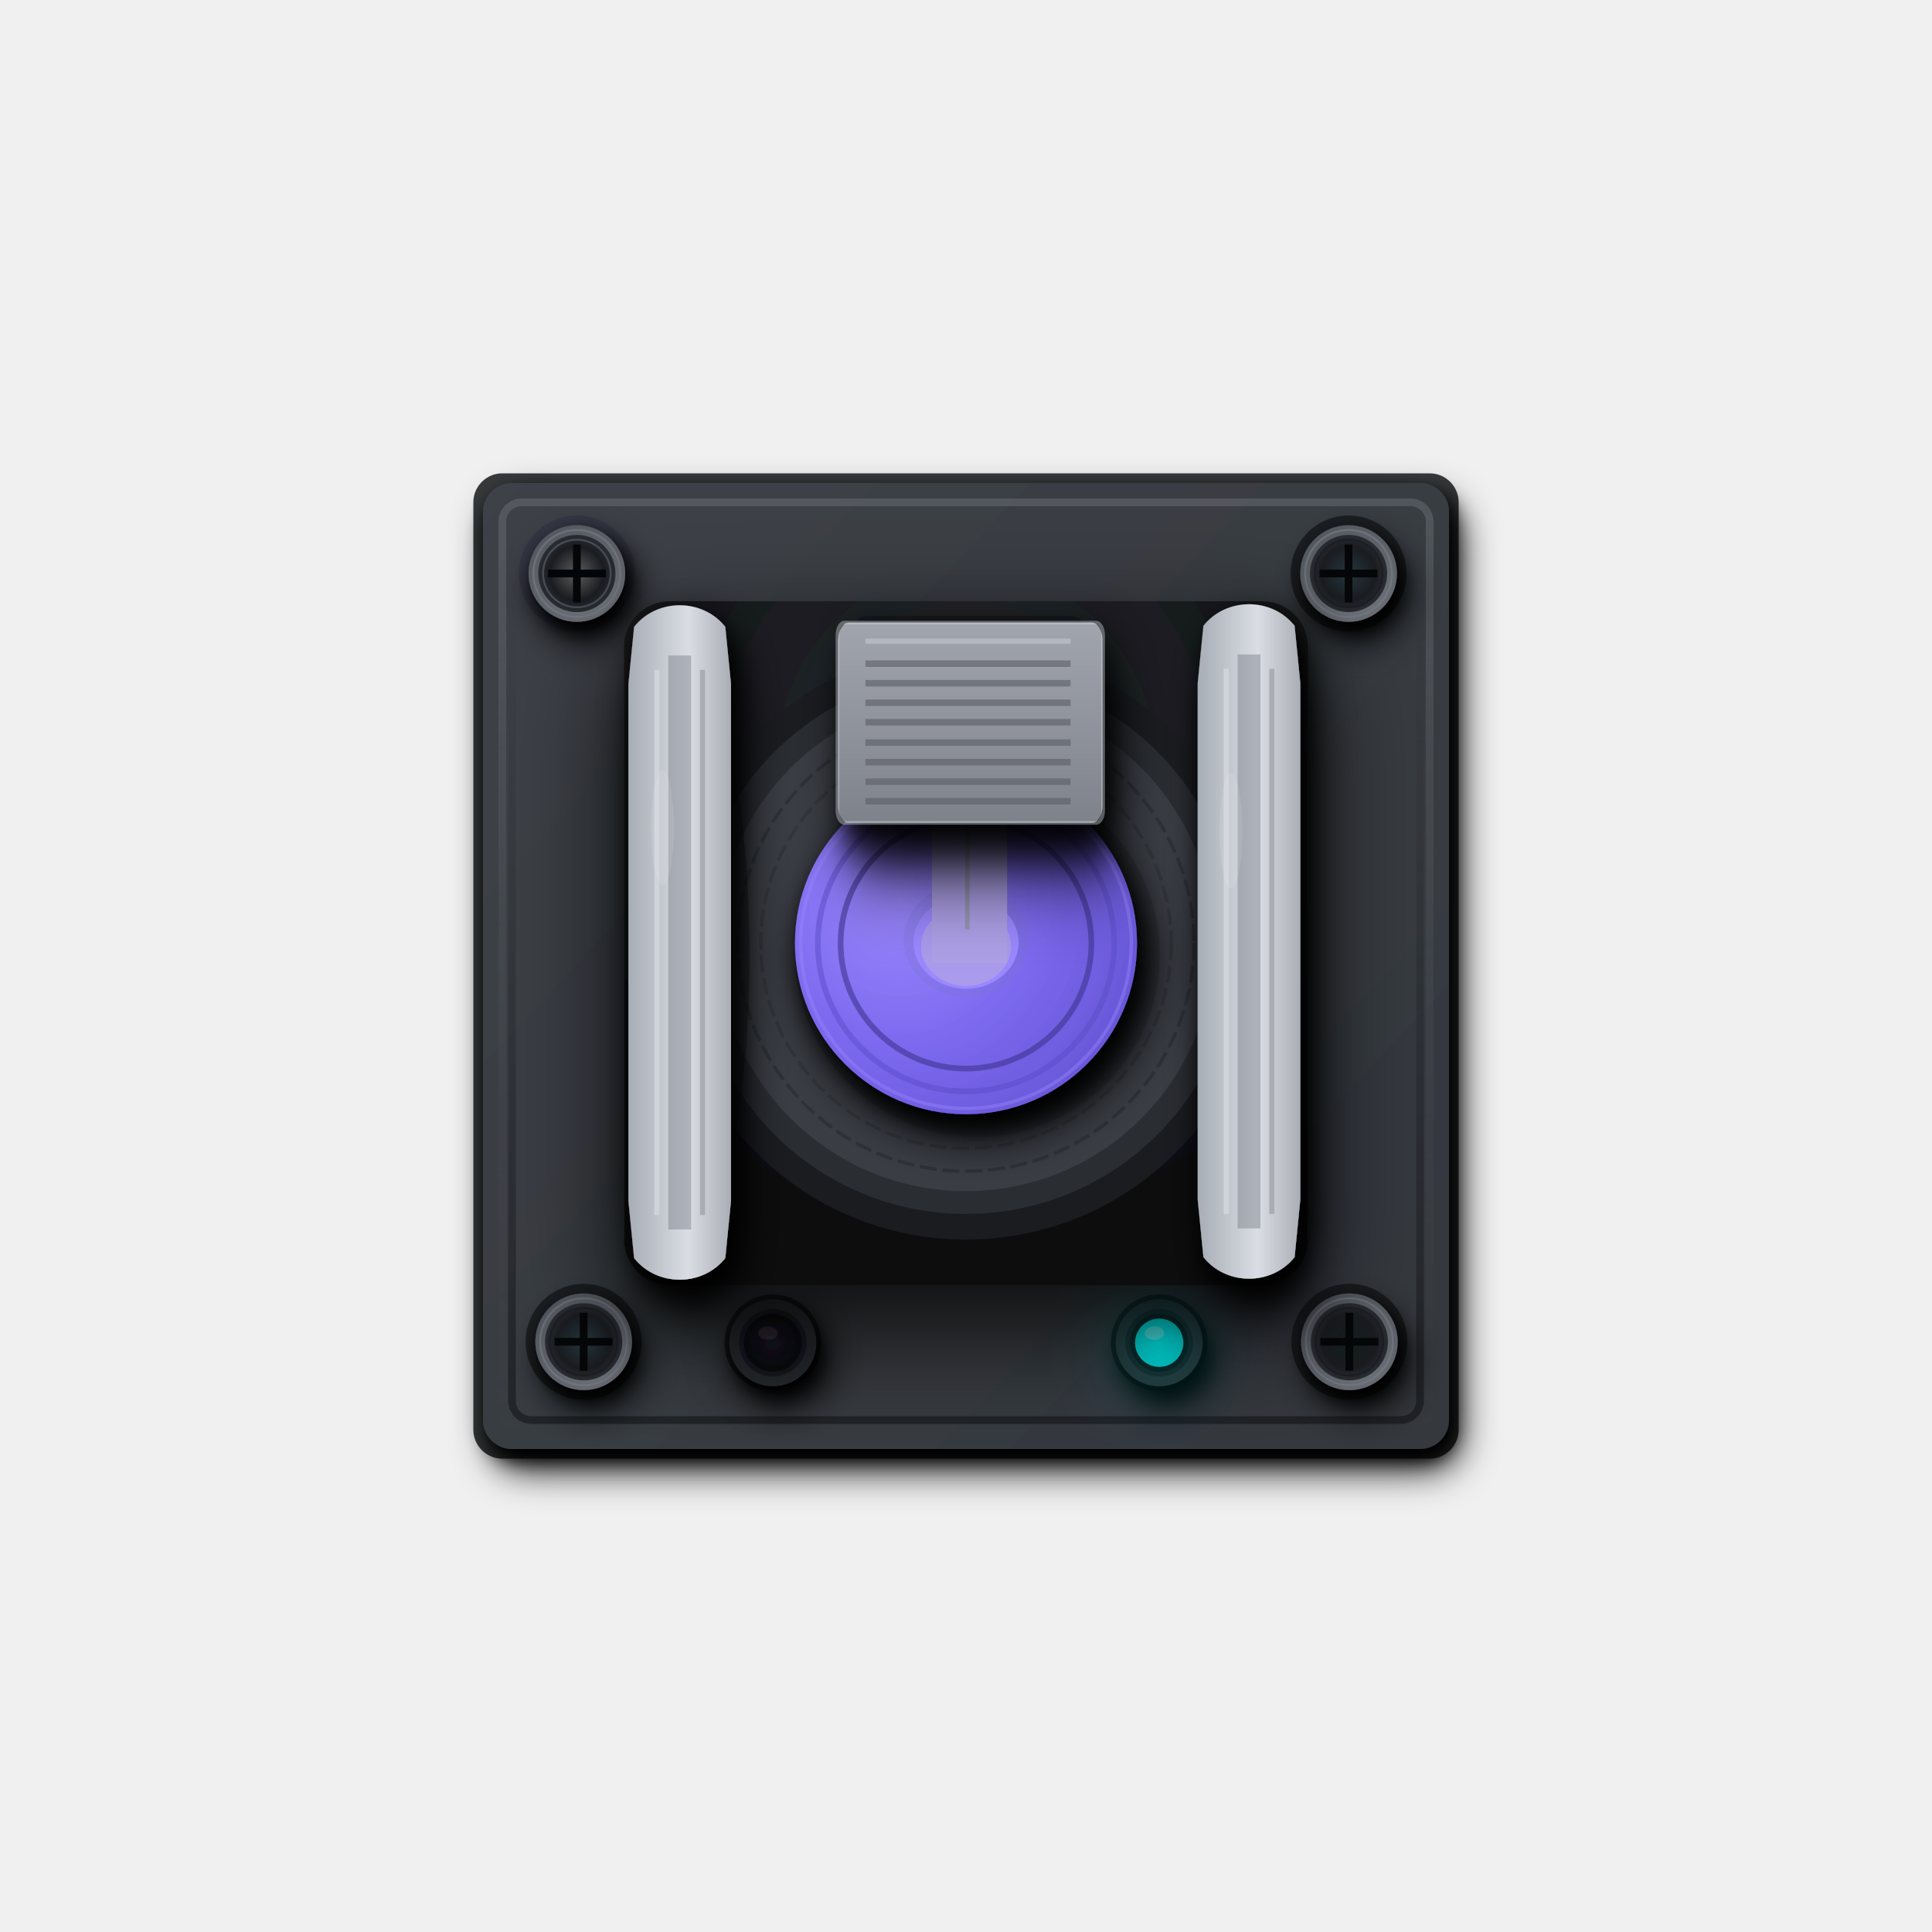
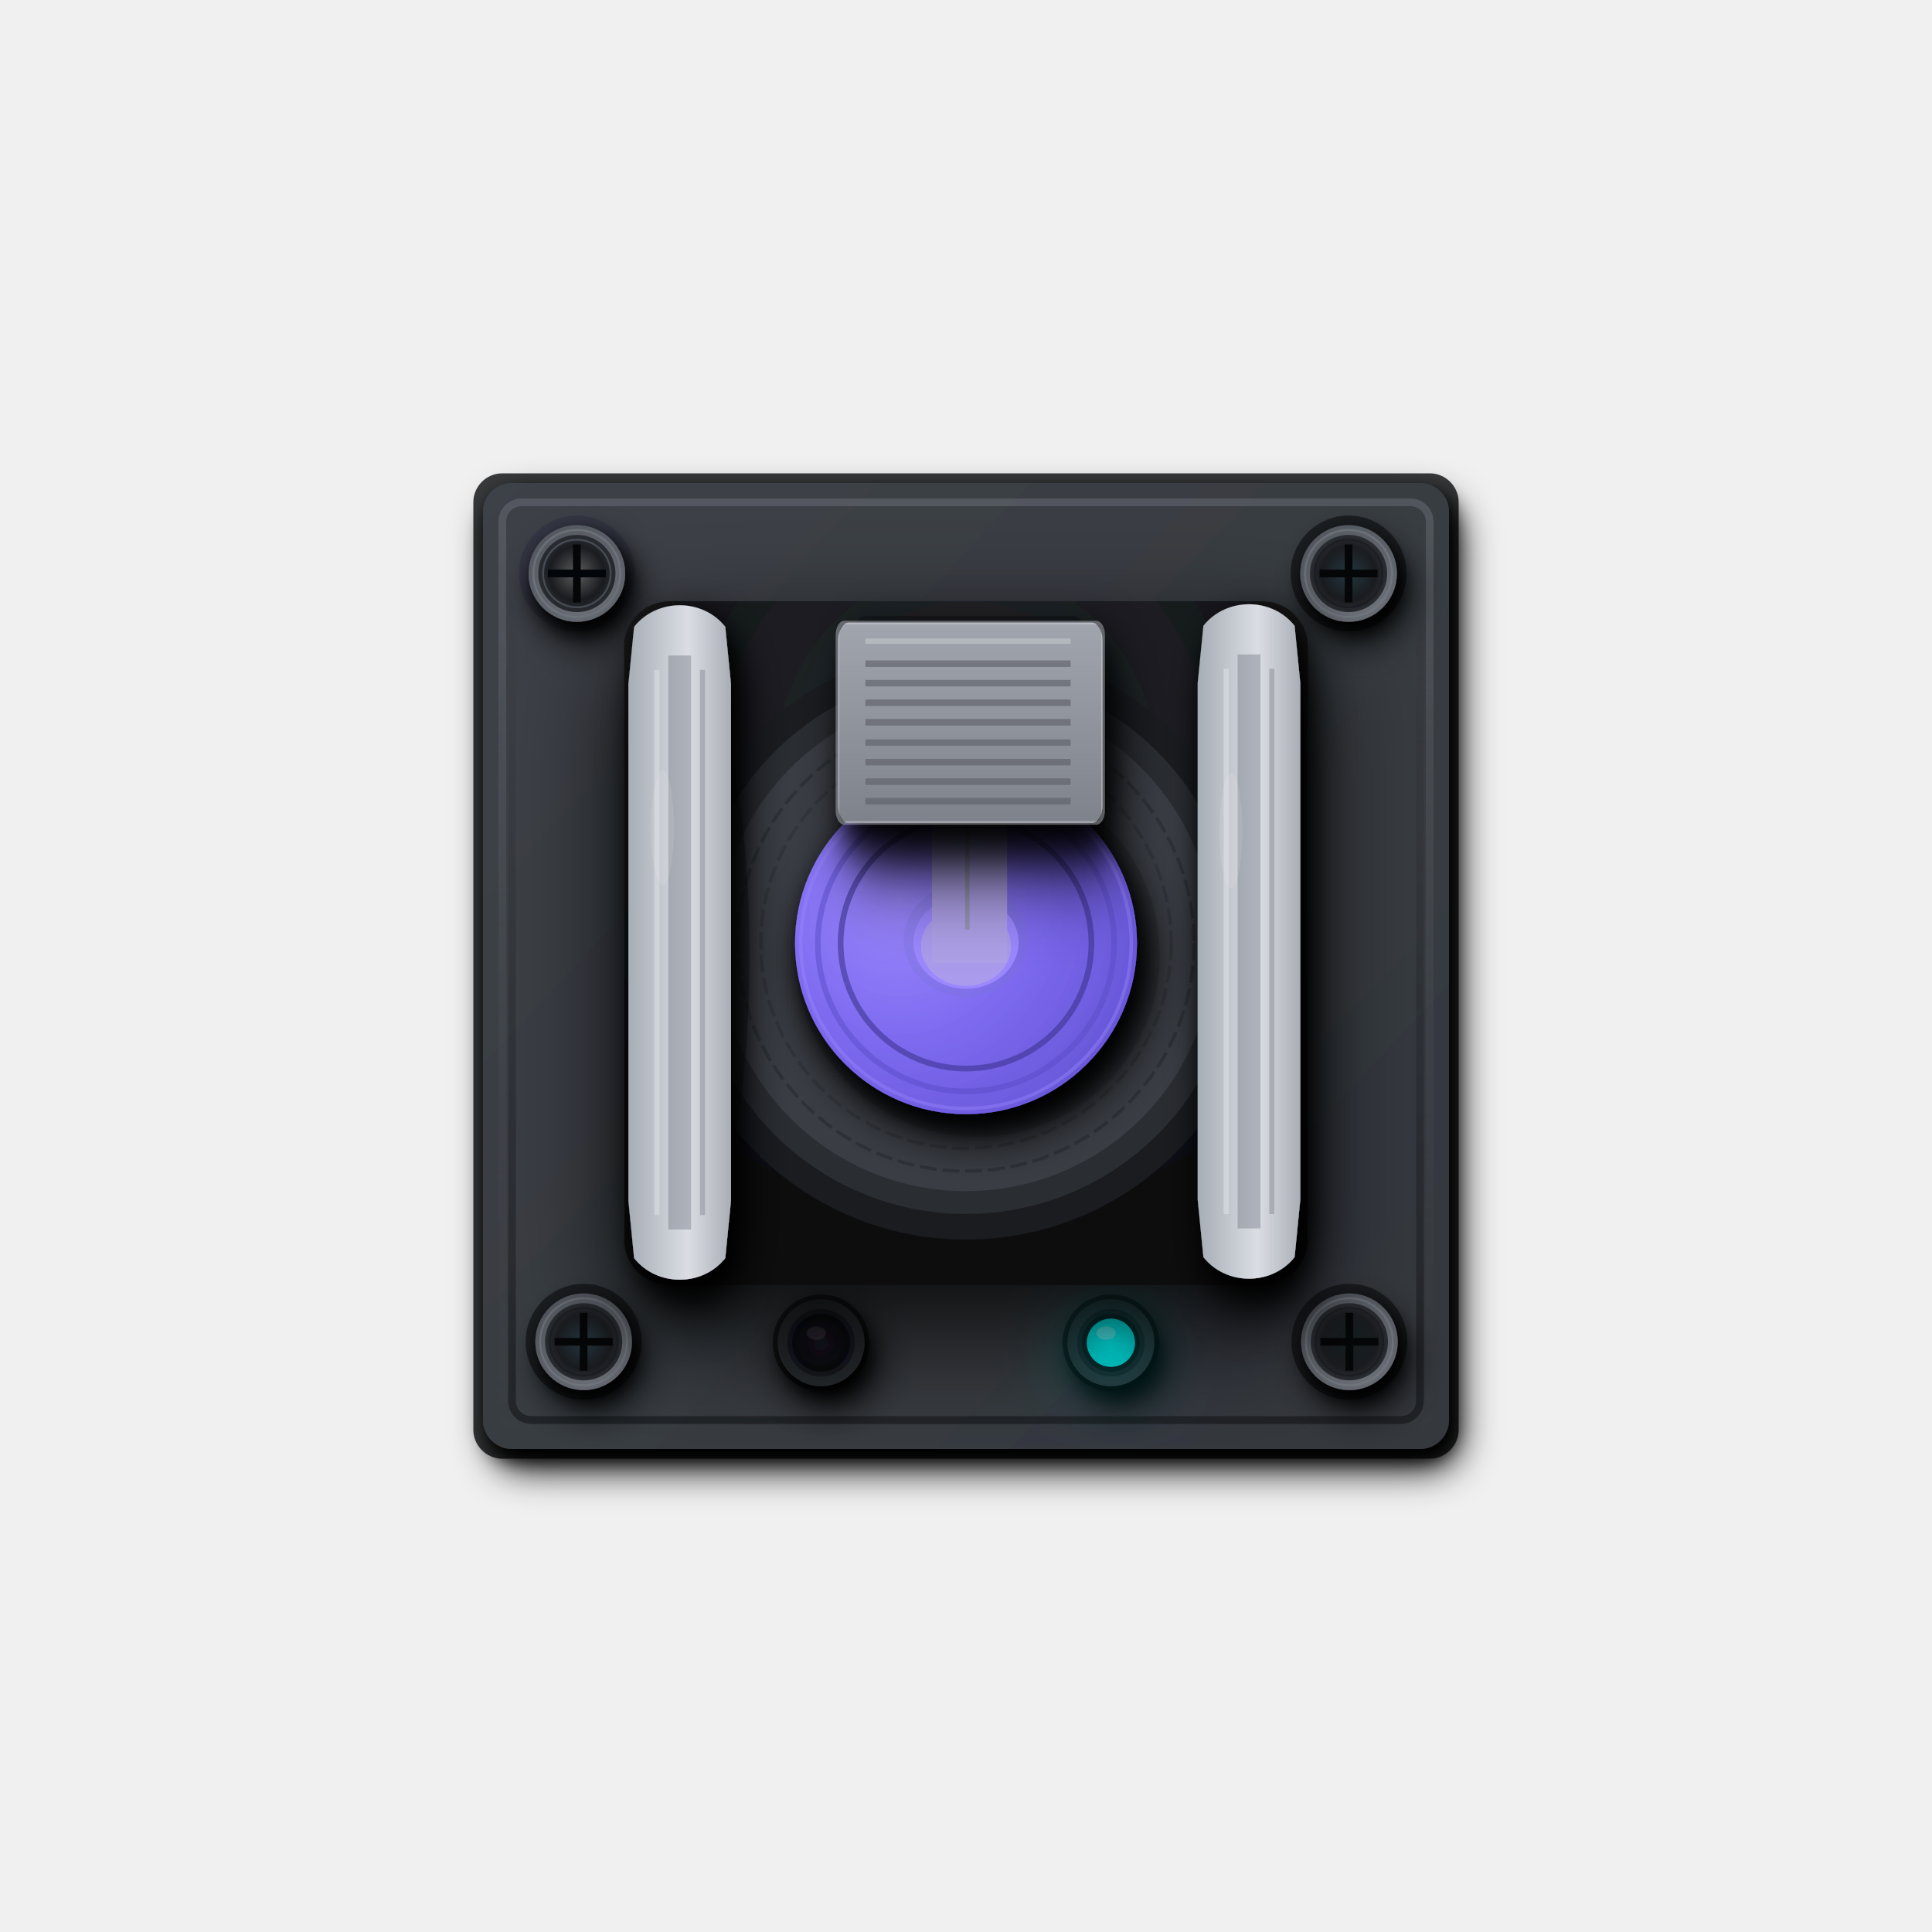
<svg xmlns="http://www.w3.org/2000/svg" xmlns:xlink="http://www.w3.org/1999/xlink" width="200" height="200" viewBox="0 0 200 200" version="1.1" id="svg106">
  <defs id="defs48">
    <radialGradient id="radialGradient112">
      <stop offset="0" style="stop-color:#243840;stop-opacity:1;" id="stop110" />
      <stop offset="70%" style="stop-color:#1a1c20;stop-opacity:1" id="stop111" />
      <stop offset="100%" style="stop-color:#2a2d32;stop-opacity:1" id="stop112" />
    </radialGradient>
    <linearGradient id="plateGradient" x1="-30.89" y1="-29.135" x2="253.988" y2="255.743" gradientTransform="matrix(0.9711755,0,0,1.02968,30,30)" gradientUnits="userSpaceOnUse">
      <stop offset="0%" style="stop-color:#4a4e56;stop-opacity:1" id="stop1" />
      <stop offset="30%" style="stop-color:#3d4147;stop-opacity:1" id="stop2" />
      <stop offset="70%" style="stop-color:#32353b;stop-opacity:1" id="stop3" />
      <stop offset="100%" style="stop-color:#25282d;stop-opacity:1" id="stop4" />
    </linearGradient>
    <linearGradient id="bevelHighlight" x1="51.6" y1="51.6" x2="51.6" y2="148.4" gradientUnits="userSpaceOnUse" gradientTransform="translate(30,30)">
      <stop offset="0%" style="stop-color:#6a6e76;stop-opacity:1" id="stop5" />
      <stop offset="50%" style="stop-color:#5a5e66;stop-opacity:0.5" id="stop6" />
      <stop offset="100%" style="stop-color:#4a4e56;stop-opacity:0" id="stop7" />
    </linearGradient>
    <linearGradient id="bevelShadow" x1="52.6" y1="147.4" x2="52.6" y2="52.6" gradientUnits="userSpaceOnUse" gradientTransform="translate(30,30)">
      <stop offset="0%" style="stop-color:#0a0c0e;stop-opacity:1" id="stop8" />
      <stop offset="50%" style="stop-color:#1a1c20;stop-opacity:0.5" id="stop9" />
      <stop offset="100%" style="stop-color:#2a2d32;stop-opacity:0" id="stop10" />
    </linearGradient>
    <radialGradient id="screwGradient">
      <stop offset="0%" style="stop-color:#7a7e86;stop-opacity:1" id="stop11" />
      <stop offset="40%" style="stop-color:#5a5e66;stop-opacity:1" id="stop12" />
      <stop offset="80%" style="stop-color:#3a3d44;stop-opacity:1" id="stop13" />
      <stop offset="100%" style="stop-color:#2a2d32;stop-opacity:1" id="stop14" />
    </radialGradient>
    <radialGradient id="screwRecess">
      <stop offset="0" style="stop-color:#5f5f5f;stop-opacity:1;" id="stop15" />
      <stop offset="70%" style="stop-color:#1a1c20;stop-opacity:1" id="stop16" />
      <stop offset="100%" style="stop-color:#2a2d32;stop-opacity:1" id="stop17" />
    </radialGradient>
    <radialGradient id="purpleButton" cx="-5.972" cy="-3.69" gradientTransform="matrix(0.9711755,0,0,1.02968,130,138)" fx="-5.972" fy="-3.69" r="42.732" gradientUnits="userSpaceOnUse">
      <stop offset="0%" style="stop-color:#9b88ff;stop-opacity:1" id="stop18" />
      <stop offset="30%" style="stop-color:#7b68ee;stop-opacity:1" id="stop19" />
      <stop offset="70%" style="stop-color:#5a4bc7;stop-opacity:1" id="stop20" />
      <stop offset="100%" style="stop-color:#3d3490;stop-opacity:1" id="stop21" />
    </radialGradient>
    <linearGradient id="flatMetalGradient" x1="-17.959" y1="9.845" x2="-17.959" y2="48.065" gradientTransform="matrix(1.447743,0,0,0.6907304,100,108)" gradientUnits="userSpaceOnUse">
      <stop offset="0%" style="stop-color:#cacdd4;stop-opacity:1" id="stop22" />
      <stop offset="20%" style="stop-color:#a8acb4;stop-opacity:1" id="stop23" />
      <stop offset="50%" style="stop-color:#8a8e96;stop-opacity:1" id="stop24" />
      <stop offset="80%" style="stop-color:#6a6e76;stop-opacity:1" id="stop25" />
      <stop offset="100%" style="stop-color:#5a5e66;stop-opacity:1" id="stop26" />
    </linearGradient>
    <linearGradient id="guardGradient" x1="0" y1="0" x2="1" y2="0">
      <stop offset="0%" style="stop-color:#5a5e66;stop-opacity:1" id="stop27" />
      <stop offset="15%" style="stop-color:#7a7e86;stop-opacity:1" id="stop28" />
      <stop offset="30%" style="stop-color:#aab0b8;stop-opacity:1" id="stop29" />
      <stop offset="50%" style="stop-color:#dadde4;stop-opacity:1" id="stop30" />
      <stop offset="70%" style="stop-color:#9a9ea6;stop-opacity:1" id="stop31" />
      <stop offset="85%" style="stop-color:#6a6e76;stop-opacity:1" id="stop32" />
      <stop offset="100%" style="stop-color:#4a4e56;stop-opacity:1" id="stop33" />
    </linearGradient>
    <radialGradient id="ledOff" cx="0" cy="0" fx="0" fy="0" r="2.5" gradientUnits="userSpaceOnUse">
      <stop offset="0%" style="stop-color:#1a1525;stop-opacity:1" id="stop34" />
      <stop offset="100%" style="stop-color:#0a0a0f;stop-opacity:1" id="stop35" />
    </radialGradient>
    <radialGradient id="ledPurpleOn" cx="5.9604645e-07" cy="5.9604645e-07" fx="5.9604645e-07" fy="5.9604645e-07" r="12.1" gradientUnits="userSpaceOnUse">
      <stop offset="0%" style="stop-color:#9b88ff;stop-opacity:1" id="stop36" />
      <stop offset="40%" style="stop-color:#7b68ee;stop-opacity:1" id="stop37" />
      <stop offset="100%" style="stop-color:#5a4bc7;stop-opacity:1" id="stop38" />
    </radialGradient>
    <radialGradient id="ledTealOn" cx="5.9604645e-07" cy="5.9604645e-07" fx="5.9604645e-07" fy="5.9604645e-07" r="12.1" gradientUnits="userSpaceOnUse">
      <stop offset="0%" style="stop-color:#00ffff;stop-opacity:1" id="stop36t" />
      <stop offset="40%" style="stop-color:#00cccc;stop-opacity:1" id="stop37t" />
      <stop offset="100%" style="stop-color:#009999;stop-opacity:1" id="stop38t" />
    </radialGradient>
    <radialGradient id="recessGradient" cx="-9.1510952e-07" cy="-15.241" gradientTransform="matrix(0.9770084,0,0,1.023533,130,138)" fx="-9.1510952e-07" fy="-15.241" r="42.988" gradientUnits="userSpaceOnUse">
      <stop offset="0%" style="stop-color:#2a2d32;stop-opacity:1" id="stop39" />
      <stop offset="50%" style="stop-color:#1a1c20;stop-opacity:1" id="stop40" />
      <stop offset="100%" style="stop-color:#0a0c0e;stop-opacity:1" id="stop41" />
    </radialGradient>
    <filter id="multiShadow" x="-0.8" y="-0.8" width="2.767" height="2.933">
      <feGaussianBlur in="SourceAlpha" stdDeviation="1" id="feGaussianBlur41" />
      <feOffset dx="0.5" dy="1" result="shadow1" id="feOffset41" />
      <feGaussianBlur in="SourceAlpha" stdDeviation="2" id="feGaussianBlur42" />
      <feOffset dx="1" dy="2" result="shadow2" id="feOffset42" />
      <feComponentTransfer in="shadow2" id="feComponentTransfer42">
        <feFuncA type="linear" slope="0.3" id="feFuncA42" />
      </feComponentTransfer>
      <feMerge id="feMerge44">
        <feMergeNode in="shadow2" id="feMergeNode42" />
        <feMergeNode in="shadow1" id="feMergeNode43" />
        <feMergeNode in="SourceGraphic" id="feMergeNode44" />
      </feMerge>
    </filter>
    <filter id="deepRecess" x="-0.2" y="-0.2" width="1.4" height="1.467">
      <feGaussianBlur in="SourceAlpha" stdDeviation="5" id="feGaussianBlur44" />
      <feOffset dx="0" dy="4" id="feOffset44" />
      <feComposite operator="out" in2="SourceAlpha" id="feComposite44" />
      <feColorMatrix values="0 0 0 0 0 0 0 0 0 0 0 0 0 0 0 0 0 0 0.8 0" id="feColorMatrix44" />
      <feBlend mode="normal" in2="SourceGraphic" id="feBlend44" />
    </filter>
    <filter id="textEmboss" x="-0.017" y="-0.18" width="1.033" height="1.435">
      <feGaussianBlur in="SourceAlpha" stdDeviation="0.5" id="feGaussianBlur45" />
      <feOffset dx="0" dy="0.5" result="offsetblur" id="feOffset45" />
      <feFlood flood-color="#000000" flood-opacity="0.6" id="feFlood45" />
      <feComposite in2="offsetblur" operator="in" id="feComposite45" />
      <feMerge id="feMerge46">
        <feMergeNode id="feMergeNode45" />
        <feMergeNode in="SourceGraphic" id="feMergeNode46" />
      </feMerge>
    </filter>
    <filter id="ledGlow" x="-1.92" y="-1.92" width="4.84" height="4.84">
      <feGaussianBlur stdDeviation="4" result="coloredBlur" id="feGaussianBlur46" />
      <feMerge id="feMerge48">
        <feMergeNode in="coloredBlur" id="feMergeNode47" />
        <feMergeNode in="SourceGraphic" id="feMergeNode48" />
      </feMerge>
    </filter>
    <linearGradient xlink:href="#guardGradient" id="linearGradient106" x1="-27.531" y1="-25.966" x2="31.06" y2="-25.966" gradientTransform="matrix(0.4249815,0,0,2.353044,75,108)" gradientUnits="userSpaceOnUse" />
    <radialGradient id="screwGradient-8" gradientTransform="scale(0.9722425,1.02855)" cx="0.771" cy="1.458" fx="0.771" fy="1.458" r="13.32" gradientUnits="userSpaceOnUse">
      <stop offset="0%" style="stop-color:#7a7e86;stop-opacity:1" id="stop11-5" />
      <stop offset="40%" style="stop-color:#5a5e66;stop-opacity:1" id="stop12-8" />
      <stop offset="80%" style="stop-color:#3a3d44;stop-opacity:1" id="stop13-9" />
      <stop offset="100%" style="stop-color:#2a2d32;stop-opacity:1" id="stop14-6" />
    </radialGradient>
    <filter id="multiShadow-0" x="-0.72" y="-0.72" width="2.59" height="2.74">
      <feGaussianBlur in="SourceAlpha" stdDeviation="1" id="feGaussianBlur41-4" />
      <feOffset dx="0.5" dy="1" result="shadow1" id="feOffset41-2" />
      <feGaussianBlur in="SourceAlpha" stdDeviation="2" id="feGaussianBlur42-3" />
      <feOffset dx="1" dy="2" result="shadow2" id="feOffset42-3" />
      <feComponentTransfer in="shadow2" id="feComponentTransfer42-7">
        <feFuncA type="linear" slope="0.3" id="feFuncA42-0" />
      </feComponentTransfer>
      <feMerge id="feMerge44-0">
        <feMergeNode in="shadow2" id="feMergeNode42-1" />
        <feMergeNode in="shadow1" id="feMergeNode43-0" />
        <feMergeNode in="SourceGraphic" id="feMergeNode44-3" />
      </feMerge>
    </filter>
    <radialGradient id="screwRecess-0" cx="0" cy="0" fx="0" fy="0" r="4" gradientUnits="userSpaceOnUse">
      <stop offset="0" style="stop-color:#243840;stop-opacity:1;" id="stop15-0" />
      <stop offset="70%" style="stop-color:#1a1c20;stop-opacity:1" id="stop16-3" />
      <stop offset="100%" style="stop-color:#2a2d32;stop-opacity:1" id="stop17-8" />
    </radialGradient>
    <radialGradient id="screwGradient-8-9" gradientTransform="scale(0.9722425,1.02855)" cx="0.771" cy="1.458" fx="0.771" fy="1.458" r="13.32" gradientUnits="userSpaceOnUse">
      <stop offset="0%" style="stop-color:#7a7e86;stop-opacity:1" id="stop11-5-3" />
      <stop offset="40%" style="stop-color:#5a5e66;stop-opacity:1" id="stop12-8-0" />
      <stop offset="80%" style="stop-color:#3a3d44;stop-opacity:1" id="stop13-9-0" />
      <stop offset="100%" style="stop-color:#2a2d32;stop-opacity:1" id="stop14-6-3" />
    </radialGradient>
    <filter id="multiShadow-0-0" x="-0.72" y="-0.72" width="2.59" height="2.74">
      <feGaussianBlur in="SourceAlpha" stdDeviation="1" id="feGaussianBlur41-4-1" />
      <feOffset dx="0.5" dy="1" result="shadow1" id="feOffset41-2-9" />
      <feGaussianBlur in="SourceAlpha" stdDeviation="2" id="feGaussianBlur42-3-8" />
      <feOffset dx="1" dy="2" result="shadow2" id="feOffset42-3-6" />
      <feComponentTransfer in="shadow2" id="feComponentTransfer42-7-9">
        <feFuncA type="linear" slope="0.3" id="feFuncA42-0-0" />
      </feComponentTransfer>
      <feMerge id="feMerge44-0-1">
        <feMergeNode in="shadow2" id="feMergeNode42-1-6" />
        <feMergeNode in="shadow1" id="feMergeNode43-0-4" />
        <feMergeNode in="SourceGraphic" id="feMergeNode44-3-4" />
      </feMerge>
    </filter>
    <radialGradient id="screwRecess-0-8" cx="0" cy="0" fx="0" fy="0" r="4" gradientUnits="userSpaceOnUse">
      <stop offset="0" style="stop-color:#152020;stop-opacity:1;" id="stop15-0-6" />
      <stop offset="70%" style="stop-color:#1a1c20;stop-opacity:1" id="stop16-3-1" />
      <stop offset="100%" style="stop-color:#2a2d32;stop-opacity:1" id="stop17-8-4" />
    </radialGradient>
    <radialGradient xlink:href="#screwGradient" id="radialGradient107" gradientTransform="scale(0.9711755,1.02968)" cx="0.858" cy="1.619" fx="0.858" fy="1.619" r="14.244" gradientUnits="userSpaceOnUse" />
    <radialGradient xlink:href="#screwRecess" id="radialGradient108" cx="0" cy="0" fx="0" fy="0" r="4" gradientUnits="userSpaceOnUse" />
    <radialGradient xlink:href="#screwGradient" id="radialGradient109" gradientTransform="scale(0.9711755,1.02968)" cx="0.858" cy="1.619" fx="0.858" fy="1.619" r="14.244" gradientUnits="userSpaceOnUse" />
    <radialGradient xlink:href="#radialGradient112" id="radialGradient110" cx="0" cy="0" fx="0" fy="0" r="4" gradientUnits="userSpaceOnUse" />
    <filter id="multiShadow-5" x="-0.8" y="-0.153" width="2.767" height="1.37">
      <feGaussianBlur in="SourceAlpha" stdDeviation="1" id="feGaussianBlur41-5" />
      <feOffset dx="0.5" dy="1" result="shadow1" id="feOffset41-1" />
      <feGaussianBlur in="SourceAlpha" stdDeviation="2" id="feGaussianBlur42-1" />
      <feOffset dx="1" dy="2" result="shadow2" id="feOffset42-2" />
      <feComponentTransfer in="shadow2" id="feComponentTransfer42-2">
        <feFuncA type="linear" slope="0.3" id="feFuncA42-9" />
      </feComponentTransfer>
      <feMerge id="feMerge44-4">
        <feMergeNode in="shadow2" id="feMergeNode42-3" />
        <feMergeNode in="shadow1" id="feMergeNode43-4" />
        <feMergeNode in="SourceGraphic" id="feMergeNode44-1" />
      </feMerge>
    </filter>
    <linearGradient xlink:href="#guardGradient" id="linearGradient110" gradientUnits="userSpaceOnUse" gradientTransform="matrix(0.4249815,0,0,2.353044,75,108)" x1="-27.531" y1="-25.966" x2="31.06" y2="-25.966" />
  </defs>
  <g id="alignFrame" transform="translate(-30,-30)">
    <rect x="79" y="79" width="102" height="102" rx="3" ry="3" fill="#0a0c0e" opacity="0.8" id="rect48" />
    <rect x="80" y="80" width="100" height="100" rx="3" ry="3" fill="url(#plateGradient)" filter="url(#multiShadow)" id="rect49" style="fill:url(#plateGradient)" />
    <rect x="82" y="82" width="96" height="96" rx="2" ry="2" fill="none" stroke="url(#bevelHighlight)" stroke-width="0.8" opacity="0.5" id="rect50" style="stroke:url(#bevelHighlight)" />
    <rect x="83" y="83" width="94" height="94" rx="2" ry="2" fill="none" stroke="url(#bevelShadow)" stroke-width="0.8" opacity="0.5" id="rect51" style="stroke:url(#bevelShadow)" />
    <g transform="translate(89.71667,89.36667)" id="g55">
      <circle r="6" fill="#0a0c0e" opacity="0.6" id="circle51" cx="0" cy="0" style="display:inline;fill:#313145;fill-opacity:1" />
      <circle r="5" fill="url(#screwGradient)" filter="url(#multiShadow)" id="circle52" style="display:inline;fill:url(#radialGradient107)" cx="0" cy="0" />
      <circle r="4" fill="url(#screwRecess)" id="circle53" style="display:inline;fill:url(#radialGradient108)" cx="0" cy="0" />
      <rect x="-0.4" y="-3" width="0.8" height="6" fill="#050607" id="rect53" />
      <rect x="-3" y="-0.4" width="6" height="0.8" fill="#050607" id="rect54" style="display:inline;fill:#02060a;fill-opacity:1" />
      <circle r="4.5" fill="none" stroke="#7a7e86" stroke-width="0.2" opacity="0.6" id="circle54" cx="0" cy="0" style="display:inline" />
      <circle r="3.5" fill="none" stroke="#1a1c20" stroke-width="0.2" opacity="0.8" id="circle55" cx="0" cy="0" style="display:inline;stroke:#4f555f;stroke-opacity:1" />
    </g>
    <g transform="translate(90.41667,168.9)" id="g55-6">
      <circle r="6" fill="#0a0c0e" opacity="0.6" id="circle51-0" cx="0" cy="0" />
      <circle r="5" fill="url(#screwGradient)" filter="url(#multiShadow)" id="circle52-4" cx="0" cy="0" style="display:inline;fill:url(#screwGradient-8);filter:url(#multiShadow-0)" />
      <circle r="4" fill="url(#screwRecess)" id="circle53-0" cx="0" cy="0" style="display:inline;fill:url(#screwRecess-0)" />
      <rect x="-0.4" y="-3" width="0.8" height="6" fill="#050607" id="rect53-9" style="display:inline" />
      <rect x="-3" y="-0.4" width="6" height="0.8" fill="#050607" id="rect54-2" />
      <circle r="4.5" fill="none" stroke="#7a7e86" stroke-width="0.2" opacity="0.6" id="circle54-4" cx="0" cy="0" />
      <circle r="3.5" fill="none" stroke="#1a1c20" stroke-width="0.2" opacity="0.8" id="circle55-9" cx="0" cy="0" />
    </g>
    <g transform="translate(169.6868,168.9)" id="g55-6-8">
      <circle r="6" fill="#0a0c0e" opacity="0.6" id="circle51-0-1" cx="0" cy="0" />
      <circle r="5" fill="url(#screwGradient)" filter="url(#multiShadow)" id="circle52-4-0" cx="0" cy="0" style="fill:url(#screwGradient-8-9);filter:url(#multiShadow-0-0)" />
      <circle r="4" fill="url(#screwRecess)" id="circle53-0-3" cx="0" cy="0" style="display:inline;fill:url(#screwRecess-0-8)" />
      <rect x="-0.4" y="-3" width="0.8" height="6" fill="#050607" id="rect53-9-1" />
      <rect x="-3" y="-0.4" width="6" height="0.8" fill="#050607" id="rect54-2-1" />
      <circle r="4.5" fill="none" stroke="#7a7e86" stroke-width="0.2" opacity="0.6" id="circle54-4-5" cx="0" cy="0" />
      <circle r="3.5" fill="none" stroke="#1a1c20" stroke-width="0.2" opacity="0.8" id="circle55-9-0" cx="0" cy="0" />
    </g>
    <g transform="translate(169.6035,89.36667)" id="g60" style="display:inline">
      <circle r="6" fill="#0a0c0e" opacity="0.6" id="circle56" cx="0" cy="0" />
      <circle r="5" fill="url(#screwGradient)" filter="url(#multiShadow)" id="circle57" style="fill:url(#radialGradient109)" cx="0" cy="0" />
      <circle r="4" fill="url(#screwRecess)" id="circle58" style="display:inline;fill:url(#radialGradient110)" cx="0" cy="0" />
      <rect x="-0.4" y="-3" width="0.8" height="6" fill="#050607" id="rect58" />
      <rect x="-3" y="-0.4" width="6" height="0.8" fill="#050607" id="rect59" />
      <circle r="4.5" fill="none" stroke="#7a7e86" stroke-width="0.2" opacity="0.6" id="circle59" cx="0" cy="0" style="display:inline" />
      <circle r="3.5" fill="none" stroke="#1a1c20" stroke-width="0.2" opacity="0.8" id="circle60" cx="0" cy="0" style="display:inline" />
    </g>
    <text x="130" y="114" font-family="Arial, sans-serif" font-size="7px" font-weight="400" letter-spacing="0.3" text-anchor="middle" fill="#7a7e86" id="text71">FIELD 1</text>
-     <g transform="translate(110,169)" id="g75">
+     <g transform="translate(115,169)" id="g75">
      <circle r="5" fill="#0a0c0e" opacity="0.7" id="circle71" cx="0" cy="0" />
      <circle r="4.5" fill="#2a2d32" filter="url(#multiShadow)" id="circle72" cx="0" cy="0" />
      <circle r="3.5" fill="#1a1c20" id="circle73" cx="0" cy="0" />
      <circle r="3" fill="#0a0c0e" id="circle74" cx="0" cy="0" />
      <circle r="2.5" fill="url(#ledOff)" filter="url(#ledGlow)" id="circle75" style="fill:url(#ledOff)" cx="0" cy="0" />
      <ellipse cx="-0.5" cy="-1" rx="1" ry="0.7" fill="#ffffff" opacity="0.1" id="ellipse75" />
    </g>
-     <g transform="translate(150,169)" id="g80" style="display:inline">
+     <g transform="translate(145,169)" id="g80" style="display:inline">
      <circle r="5" fill="#0a0c0e" opacity="0.7" id="circle76" cx="0" cy="0" />
      <circle r="4.5" fill="#2a2d32" filter="url(#multiShadow)" id="circle77" cx="0" cy="0" />
      <circle r="3.5" fill="#1a1c20" id="circle78" cx="0" cy="0" />
      <circle r="3" fill="#0a0c0e" id="circle79" cx="0" cy="0" />
      <circle r="2.5" fill="url(#ledTealOn)" filter="url(#ledGlow)" id="circle80" style="fill:url(#ledTealOn)" cx="0" cy="0" />
      <ellipse cx="-0.5" cy="-1" rx="1" ry="0.7" fill="#ffffff" opacity="0.3" id="ellipse80" />
    </g>
    <g id="assemblyScaleOn" transform="translate(130,130) scale(1.18) translate(-130,-130) translate(0,-10)">
      <rect x="100" y="108" width="60" height="60" rx="4" ry="4" fill="url(#recessGradient)" filter="url(#deepRecess)" id="rect81" style="fill:url(#recessGradient)" />
      <circle r="26" fill="#1a1c20" id="circle81" cx="130" cy="138" style="display:inline" />
      <circle r="24" fill="#2a2d32" stroke="#1a1c20" stroke-width="0.5" id="circle82" cx="130" cy="138" style="display:inline" />
      <circle r="22" fill="#3a3d44" stroke="#2a2d32" stroke-width="0.5" id="circle83" cx="130" cy="138" style="display:inline" />
      <circle r="20" fill="none" stroke="#2a2d32" stroke-width="0.3" stroke-dasharray="1.5, 0.5" opacity="0.7" id="circle84" cx="130" cy="138" style="display:inline" />
      <circle r="18" fill="none" stroke="#2a2d32" stroke-width="0.3" stroke-dasharray="1.5, 0.5" opacity="0.5" id="circle85" cx="130" cy="138" style="display:inline" />
      <circle r="16" fill="#2a2d32" opacity="0.5" id="circle86" cx="131" cy="139" style="display:inline" />
      <circle r="15" fill="url(#purpleButton)" filter="url(#multiShadow)" id="circle87" style="display:inline;fill:url(#purpleButton)" cx="130" cy="138" />
      <circle r="14.5" fill="none" stroke="#9b88ff" stroke-width="0.3" opacity="0.4" id="circle88" cx="130" cy="138" />
      <ellipse fill="#050607" id="circle93-5" cx="130" cy="138" style="display:inline;fill:#9e91d2;fill-opacity:1;stroke-width:1.061" rx="3.491" ry="2.902" />
      <circle r="13" fill="none" stroke="#5a4bc7" stroke-width="0.5" opacity="0.5" id="circle89" cx="130" cy="138" style="display:inline" />
      <circle r="11" fill="none" stroke="#3d3490" stroke-width="0.5" opacity="0.6" id="circle90" cx="130" cy="138" style="display:inline" />
      <ellipse fill="#1a1c20" id="circle91" cx="130" cy="137.74" style="display:inline;opacity:0.264;fill:#7a72cd;fill-opacity:1;stroke-width:1.302" rx="5.467" ry="4.963" />
      <ellipse fill="#0a0c0e" id="circle92" cx="130" cy="137.936" style="display:inline;fill:#9b88ff;fill-opacity:1;stroke-width:1.237" rx="4.611" ry="4.062" />
      <ellipse fill="#050607" id="circle93" cx="130" cy="138.269" style="display:inline;fill:#aa9bec;fill-opacity:1;stroke-width:1.237" rx="3.952" ry="3.482" />
      <ellipse cx="106" cy="139" rx="5" ry="24" fill="#0a0c0e" opacity="0.4" id="ellipse93" style="display:inline" />
      <path d="m 79,86 c -2,-2 -6,-2 -8,0 l -0.5,4 v 36 l 0.5,4 c 2,2 6,2 8,0 l 0.5,-4 V 90 Z" fill="url(#guardGradient)" filter="url(#multiShadow)" id="path93" style="display:inline;fill:url(#linearGradient106)" transform="matrix(1,0,0,1.258824,29.88333,1.982351)" />
      <rect x="103.883" y="112.759" width="2" height="50.353" fill="#3a3d44" opacity="0.4" id="rect93" style="fill:#6c727d;fill-opacity:1;stroke-width:1.122" />
      <line x1="102.883" y1="114.018" x2="102.883" y2="161.853" stroke="#dadde4" stroke-width="0.449" opacity="0.6" id="line93" />
      <line x1="106.883" y1="114.018" x2="106.883" y2="161.853" stroke="#5a5e66" stroke-width="0.449" opacity="0.5" id="line94" style="stroke:#878d98;stroke-opacity:1" />
      <ellipse cx="103.383" cy="127.865" rx="1" ry="5.035" fill="#ffffff" opacity="0.1" id="ellipse94" style="display:inline;stroke-width:1.122" />
      <path d="m 79,86 c -2,-2 -6,-2 -8,0 l -0.5,4 v 36 l 0.5,4 c 2,2 6,2 8,0 l 0.5,-4 V 90 Z" fill="url(#guardGradient)" filter="url(#multiShadow)" id="path93-4" style="display:inline;fill:url(#linearGradient110);filter:url(#multiShadow-5)" transform="matrix(1,0,0,1.258824,79.82788,1.892973)" />
      <rect x="153.828" y="112.669" width="2" height="50.353" fill="#3a3d44" opacity="0.4" id="rect93-3" style="fill:#6c727d;fill-opacity:1;stroke-width:1.122" />
      <line x1="152.828" y1="113.928" x2="152.828" y2="161.764" stroke="#dadde4" stroke-width="0.449" opacity="0.6" id="line93-4" />
      <line x1="156.828" y1="113.928" x2="156.828" y2="161.764" stroke="#5a5e66" stroke-width="0.449" opacity="0.5" id="line94-3" style="stroke:#878d98;stroke-opacity:1" />
      <ellipse cx="153.25" cy="128.165" rx="1" ry="5.035" fill="#ffffff" opacity="0.1" id="ellipse94-1" style="display:inline;stroke-width:1.122" />
      <rect x="127.02" y="121.71" width="6.587" height="18.025" fill="#4a4e56" opacity="0.8" id="rect96" style="opacity:1;fill:#ada0e7;fill-opacity:1;stroke-width:1.681" />
      <rect x="128.683" y="113.481" width="2.635" height="16.25" fill="#6a6e76" id="rect97" style="fill:#a3a3e4;fill-opacity:1;stroke-width:1.237" />
      <rect x="129.919" y="122.87" width="0.395" height="13.928" fill="#8a8e96" opacity="0.6" id="rect98" style="stroke-width:1.237" />
      <rect x="120.269" y="109.291" width="20" height="8" rx="1" ry="1" fill="#0a0c0e" opacity="0.4" id="rect99" />
      <rect x="90" y="122" width="20" height="9" rx="0.8" ry="0.8" fill="url(#flatMetalGradient)" filter="url(#multiShadow)" id="rect100" style="display:inline;fill:url(#flatMetalGradient)" transform="matrix(1.159458,0,0,1.952153,14.43087,-128.2864)" />
      <rect x="118.726" y="109.876" width="23.301" height="17.569" rx="0.613" ry="1.098" fill="none" stroke="#dadde4" stroke-width="0.328" opacity="0.4" id="rect101" />
      <g opacity="0.6" id="g104" transform="matrix(1.125,0,0,1.142565,130.1767,102.1206)">
        <line x1="-8" y1="16" x2="8" y2="16" stroke="#5a5e66" stroke-width="0.5" id="line101" />
        <line x1="-8" y1="17.5" x2="8" y2="17.5" stroke="#5a5e66" stroke-width="0.5" id="line102" />
        <line x1="-8" y1="19" x2="8" y2="19" stroke="#5a5e66" stroke-width="0.5" id="line103" />
        <line x1="-8" y1="20.5" x2="8" y2="20.5" stroke="#5a5e66" stroke-width="0.5" id="line104" />
      </g>
      <g opacity="0.6" id="g104-2" transform="matrix(1.125,0,0,1.142565,130.1767,95.19508)">
        <line x1="-8" y1="16" x2="8" y2="16" stroke="#5a5e66" stroke-width="0.5" id="line101-5" />
        <line x1="-8" y1="17.5" x2="8" y2="17.5" stroke="#5a5e66" stroke-width="0.5" id="line102-6" />
        <line x1="-8" y1="19" x2="8" y2="19" stroke="#5a5e66" stroke-width="0.5" id="line103-7" />
        <line x1="-8" y1="20.5" x2="8" y2="20.5" stroke="#5a5e66" stroke-width="0.5" id="line104-2" />
      </g>
      <rect x="121.177" y="111.277" width="18" height="0.457" fill="#cacdd4" opacity="0.5" id="rect104" style="stroke-width:1.069" />
    </g>
  </g>
</svg>
